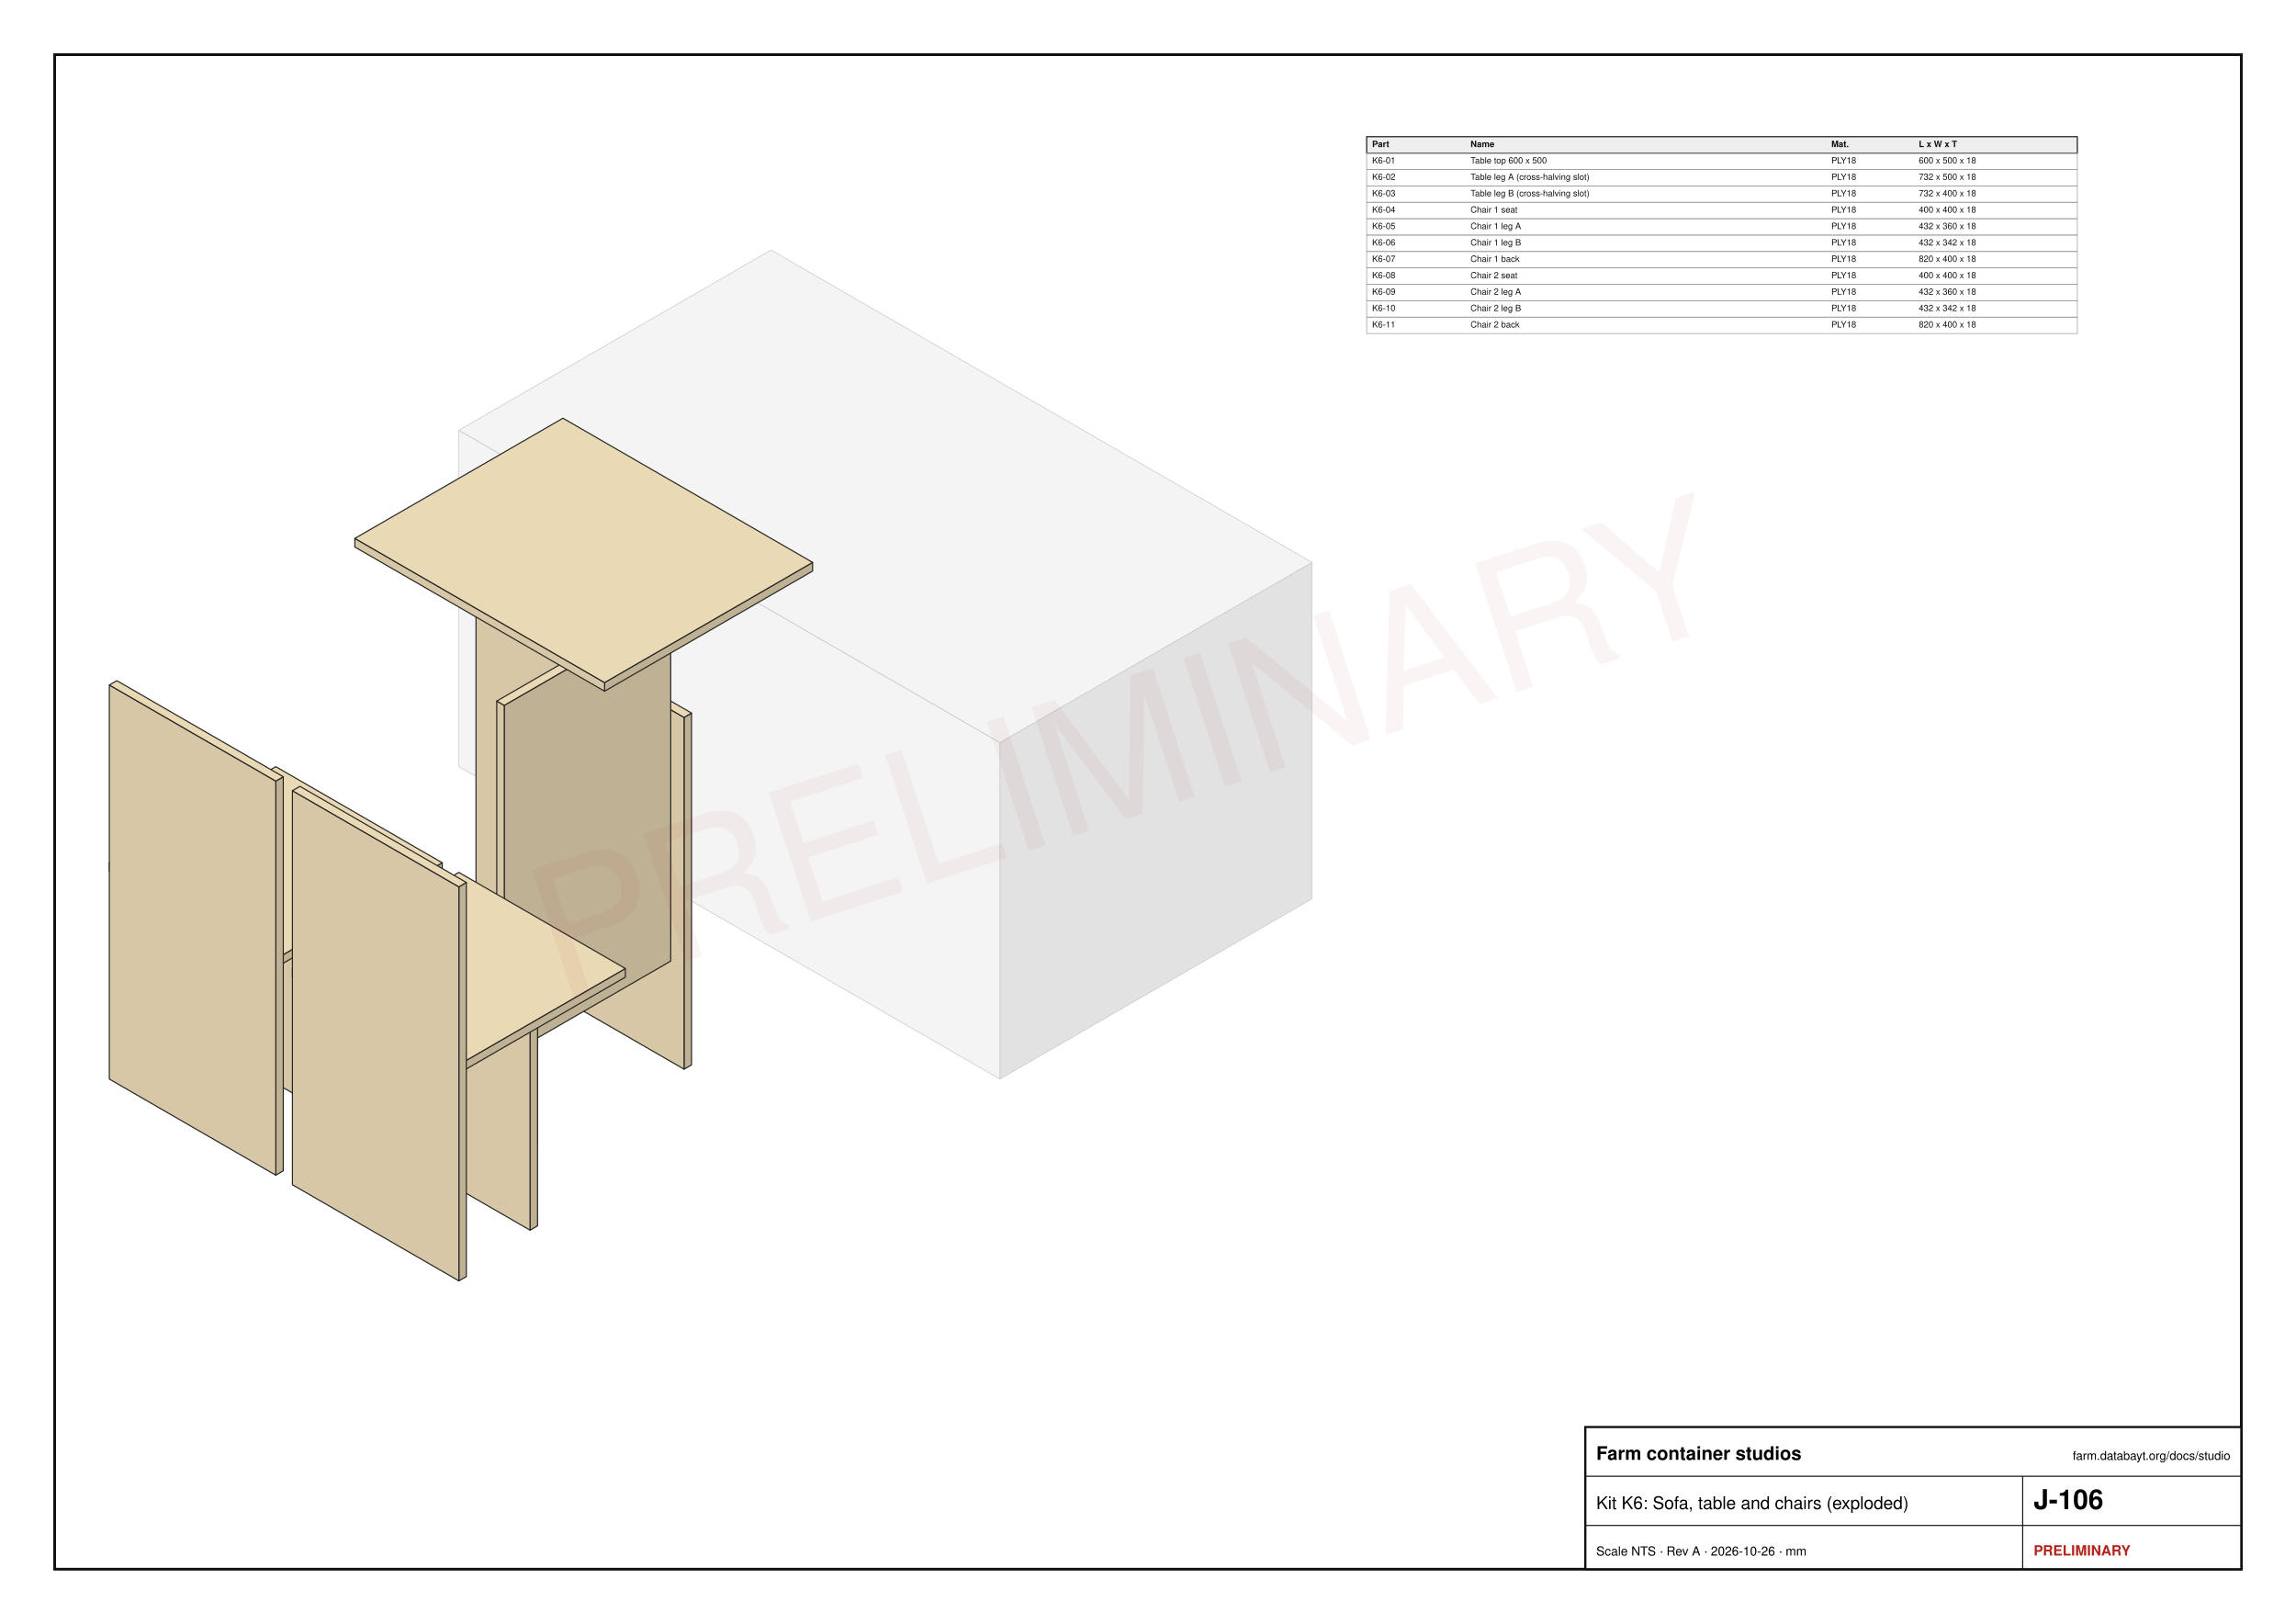
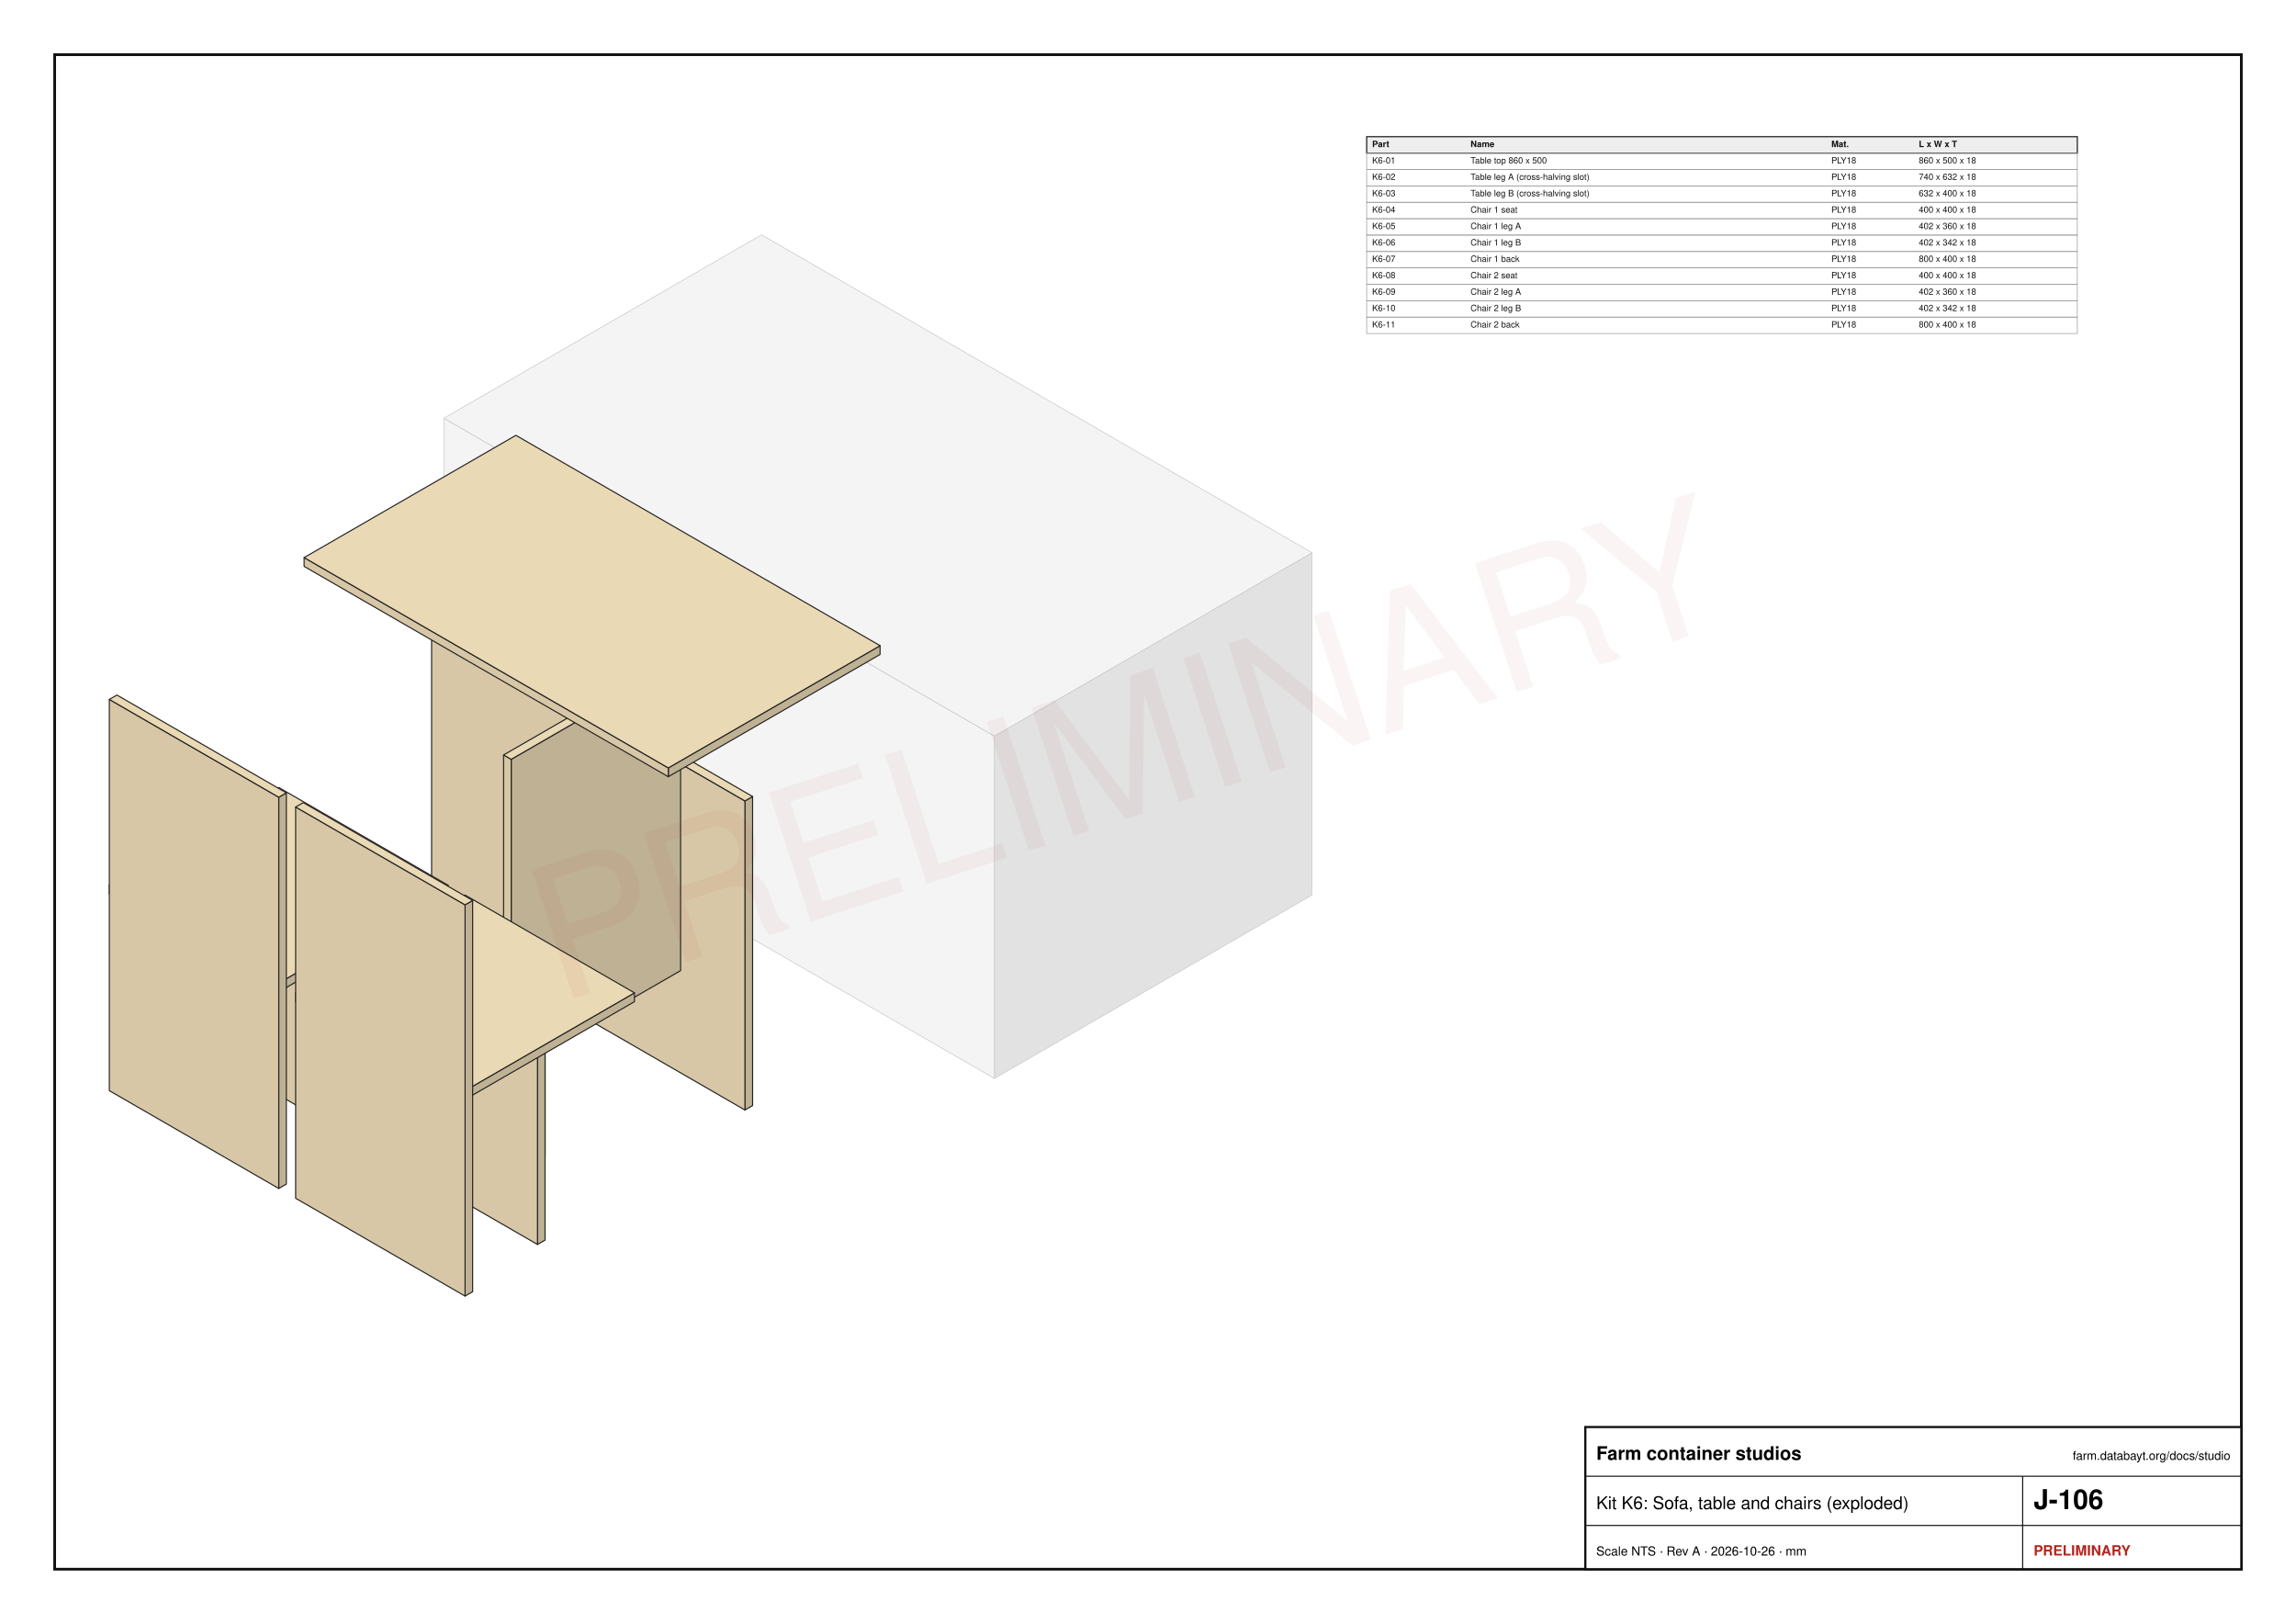
<svg xmlns="http://www.w3.org/2000/svg" width="420mm" height="297mm" viewBox="0 0 420 297" font-family="Helvetica, Arial, sans-serif">
  <rect x="0" y="0" width="420" height="297" fill="#fff" />
  <rect x="10" y="10" width="400" height="277" fill="none" stroke="#111" stroke-width="0.5" />
-   <polygon points="240,164.39 182.91,197.36 182.91,135.82 240,102.86" fill="#e2e2e2" stroke="#c8c8c8" stroke-width="0.12" stroke-linejoin="round" />
-   <polygon points="83.94,140.22 182.91,197.36 182.91,135.82 83.94,78.69" fill="#f4f4f4" stroke="#c8c8c8" stroke-width="0.12" stroke-linejoin="round" />
-   <polygon points="141.04,45.73 240,102.86 182.91,135.82 83.94,78.69" fill="#f4f4f4" stroke="#c8c8c8" stroke-width="0.12" stroke-linejoin="round" />
-   <polygon points="126.5,194.76 125.13,195.55 125.13,131.21 126.5,130.42" fill="#bfb194" stroke="#222" stroke-width="0.2" stroke-linejoin="round" />
-   <polygon points="87.07,173.58 125.13,195.55 125.13,131.21 87.07,109.23" fill="#d7c7a6" stroke="#222" stroke-width="0.2" stroke-linejoin="round" />
-   <polygon points="88.44,108.44 126.5,130.42 125.13,131.21 87.07,109.23" fill="#ead9b5" stroke="#222" stroke-width="0.2" stroke-linejoin="round" />
-   <polygon points="122.69,175.78 92.24,193.36 92.24,129.01 122.69,111.43" fill="#bfb194" stroke="#222" stroke-width="0.2" stroke-linejoin="round" />
-   <polygon points="90.87,192.56 92.24,193.36 92.24,129.01 90.87,128.22" fill="#d7c7a6" stroke="#222" stroke-width="0.2" stroke-linejoin="round" />
-   <polygon points="121.32,110.64 122.69,111.43 92.24,129.01 90.87,128.22" fill="#ead9b5" stroke="#222" stroke-width="0.2" stroke-linejoin="round" />
-   <polygon points="64.84,189.84 38.8,204.87 38.8,166.9 64.84,151.87" fill="#bfb194" stroke="#222" stroke-width="0.2" stroke-linejoin="round" />
-   <polygon points="37.43,204.08 38.8,204.87 38.8,166.9 37.43,166.11" fill="#d7c7a6" stroke="#222" stroke-width="0.2" stroke-linejoin="round" />
-   <polygon points="63.47,151.08 64.84,151.87 38.8,166.9 37.43,166.11" fill="#ead9b5" stroke="#222" stroke-width="0.2" stroke-linejoin="round" />
-   <polygon points="64.84,204.87 63.47,205.66 63.47,167.69 64.84,166.9" fill="#bfb194" stroke="#222" stroke-width="0.2" stroke-linejoin="round" />
-   <polygon points="36.06,189.84 63.47,205.66 63.47,167.69 36.06,151.87" fill="#d7c7a6" stroke="#222" stroke-width="0.2" stroke-linejoin="round" />
-   <polygon points="37.43,151.08 64.84,166.9 63.47,167.69 36.06,151.87" fill="#ead9b5" stroke="#222" stroke-width="0.2" stroke-linejoin="round" />
-   <polygon points="80.9,159.38 50.45,176.96 50.45,175.38 80.9,157.8" fill="#bfb194" stroke="#222" stroke-width="0.2" stroke-linejoin="round" />
-   <polygon points="20,159.38 50.45,176.96 50.45,175.38 20,157.8" fill="#d7c7a6" stroke="#222" stroke-width="0.2" stroke-linejoin="round" />
-   <polygon points="50.45,140.22 80.9,157.8 50.45,175.38 20,157.8" fill="#ead9b5" stroke="#222" stroke-width="0.2" stroke-linejoin="round" />
-   <polygon points="51.82,214.14 50.45,214.94 50.45,142.86 51.82,142.07" fill="#bfb194" stroke="#222" stroke-width="0.2" stroke-linejoin="round" />
-   <polygon points="20,197.36 50.45,214.94 50.45,142.86 20,125.28" fill="#d7c7a6" stroke="#222" stroke-width="0.2" stroke-linejoin="round" />
-   <polygon points="21.37,124.49 51.82,142.07 50.45,142.86 20,125.28" fill="#ead9b5" stroke="#222" stroke-width="0.2" stroke-linejoin="round" />
-   <polygon points="148.65,104.44 110.59,126.42 110.59,124.84 148.65,102.86" fill="#bfb194" stroke="#222" stroke-width="0.2" stroke-linejoin="round" />
-   <polygon points="64.91,100.05 110.59,126.42 110.59,124.84 64.91,98.47" fill="#d7c7a6" stroke="#222" stroke-width="0.2" stroke-linejoin="round" />
-   <polygon points="102.98,76.49 148.65,102.86 110.59,124.84 64.91,98.47" fill="#ead9b5" stroke="#222" stroke-width="0.2" stroke-linejoin="round" />
-   <polygon points="98.33,209.18 72.3,224.21 72.3,186.24 98.33,171.2" fill="#bfb194" stroke="#222" stroke-width="0.2" stroke-linejoin="round" />
-   <polygon points="70.93,223.42 72.3,224.21 72.3,186.24 70.93,185.44" fill="#d7c7a6" stroke="#222" stroke-width="0.2" stroke-linejoin="round" />
-   <polygon points="96.96,170.41 98.33,171.2 72.3,186.24 70.93,185.44" fill="#ead9b5" stroke="#222" stroke-width="0.2" stroke-linejoin="round" />
-   <polygon points="98.33,224.21 96.96,225 96.96,187.03 98.33,186.24" fill="#bfb194" stroke="#222" stroke-width="0.2" stroke-linejoin="round" />
-   <polygon points="69.56,209.18 96.96,225 96.96,187.03 69.56,171.2" fill="#d7c7a6" stroke="#222" stroke-width="0.2" stroke-linejoin="round" />
-   <polygon points="70.93,170.41 98.33,186.24 96.96,187.03 69.56,171.2" fill="#ead9b5" stroke="#222" stroke-width="0.2" stroke-linejoin="round" />
-   <polygon points="114.39,178.72 83.94,196.3 83.94,194.72 114.39,177.14" fill="#bfb194" stroke="#222" stroke-width="0.2" stroke-linejoin="round" />
-   <polygon points="53.49,178.72 83.94,196.3 83.94,194.72 53.49,177.14" fill="#d7c7a6" stroke="#222" stroke-width="0.2" stroke-linejoin="round" />
-   <polygon points="83.94,159.56 114.39,177.14 83.94,194.72 53.49,177.14" fill="#ead9b5" stroke="#222" stroke-width="0.2" stroke-linejoin="round" />
-   <polygon points="85.31,233.48 83.94,234.27 83.94,162.2 85.31,161.4" fill="#bfb194" stroke="#222" stroke-width="0.2" stroke-linejoin="round" />
-   <polygon points="53.49,216.69 83.94,234.27 83.94,162.2 53.49,144.61" fill="#d7c7a6" stroke="#222" stroke-width="0.2" stroke-linejoin="round" />
-   <polygon points="54.87,143.82 85.31,161.4 83.94,162.2 53.49,144.61" fill="#ead9b5" stroke="#222" stroke-width="0.2" stroke-linejoin="round" />
+   <polygon points="240,163.7 181.9,197.25 181.9,134.63 240,101.09" fill="#e2e2e2" stroke="#c8c8c8" stroke-width="0.12" stroke-linejoin="round" />
+   <polygon points="81.2,139.11 181.9,197.25 181.9,134.63 81.2,76.49" fill="#f4f4f4" stroke="#c8c8c8" stroke-width="0.12" stroke-linejoin="round" />
+   <polygon points="139.3,42.95 240,101.09 181.9,134.63 81.2,76.49" fill="#f4f4f4" stroke="#c8c8c8" stroke-width="0.12" stroke-linejoin="round" />
+   <polygon points="137.67,202.21 136.27,203.02 136.27,146.49 137.67,145.68" fill="#bfb194" stroke="#222" stroke-width="0.2" stroke-linejoin="round" />
+   <polygon points="78.95,169.92 136.27,203.02 136.27,146.49 78.95,113.39" fill="#d7c7a6" stroke="#222" stroke-width="0.2" stroke-linejoin="round" />
+   <polygon points="80.35,112.58 137.67,145.68 136.27,146.49 78.95,113.39" fill="#ead9b5" stroke="#222" stroke-width="0.2" stroke-linejoin="round" />
+   <polygon points="124.5,177.52 93.51,195.41 93.51,138.88 124.5,120.99" fill="#bfb194" stroke="#222" stroke-width="0.2" stroke-linejoin="round" />
+   <polygon points="92.12,194.61 93.51,195.41 93.51,138.88 92.12,138.08" fill="#d7c7a6" stroke="#222" stroke-width="0.2" stroke-linejoin="round" />
+   <polygon points="123.11,120.19 124.5,120.99 93.51,138.88 92.12,138.08" fill="#ead9b5" stroke="#222" stroke-width="0.2" stroke-linejoin="round" />
+   <polygon points="65.63,191.84 39.13,207.13 39.13,171.17 65.63,155.88" fill="#bfb194" stroke="#222" stroke-width="0.2" stroke-linejoin="round" />
+   <polygon points="37.74,206.33 39.13,207.13 39.13,171.17 37.74,170.37" fill="#d7c7a6" stroke="#222" stroke-width="0.2" stroke-linejoin="round" />
+   <polygon points="64.23,155.07 65.63,155.88 39.13,171.17 37.74,170.37" fill="#ead9b5" stroke="#222" stroke-width="0.2" stroke-linejoin="round" />
+   <polygon points="65.63,207.13 64.23,207.94 64.23,171.98 65.63,171.17" fill="#bfb194" stroke="#222" stroke-width="0.2" stroke-linejoin="round" />
+   <polygon points="36.35,191.84 64.23,207.94 64.23,171.98 36.35,155.88" fill="#d7c7a6" stroke="#222" stroke-width="0.2" stroke-linejoin="round" />
+   <polygon points="37.74,155.07 65.63,171.17 64.23,171.98 36.35,155.88" fill="#ead9b5" stroke="#222" stroke-width="0.2" stroke-linejoin="round" />
+   <polygon points="81.97,163.52 50.99,181.41 50.99,179.8 81.97,161.91" fill="#bfb194" stroke="#222" stroke-width="0.2" stroke-linejoin="round" />
+   <polygon points="20,163.52 50.99,181.41 50.99,179.8 20,161.91" fill="#d7c7a6" stroke="#222" stroke-width="0.2" stroke-linejoin="round" />
+   <polygon points="50.99,144.03 81.97,161.91 50.99,179.8 20,161.91" fill="#ead9b5" stroke="#222" stroke-width="0.2" stroke-linejoin="round" />
+   <polygon points="160.99,119.7 122.25,142.06 122.25,140.45 160.99,118.09" fill="#bfb194" stroke="#222" stroke-width="0.2" stroke-linejoin="round" />
+   <polygon points="55.63,103.59 122.25,142.06 122.25,140.45 55.63,101.98" fill="#d7c7a6" stroke="#222" stroke-width="0.2" stroke-linejoin="round" />
+   <polygon points="94.37,79.62 160.99,118.09 122.25,140.45 55.63,101.98" fill="#ead9b5" stroke="#222" stroke-width="0.2" stroke-linejoin="round" />
+   <polygon points="52.38,216.57 50.99,217.37 50.99,145.81 52.38,145.01" fill="#bfb194" stroke="#222" stroke-width="0.2" stroke-linejoin="round" />
+   <polygon points="20,199.48 50.99,217.37 50.99,145.81 20,127.92" fill="#d7c7a6" stroke="#222" stroke-width="0.2" stroke-linejoin="round" />
+   <polygon points="21.39,127.12 52.38,145.01 50.99,145.81 20,127.92" fill="#ead9b5" stroke="#222" stroke-width="0.2" stroke-linejoin="round" />
+   <polygon points="99.71,211.51 73.22,226.81 73.22,190.85 99.71,175.56" fill="#bfb194" stroke="#222" stroke-width="0.2" stroke-linejoin="round" />
+   <polygon points="71.82,226 73.22,226.81 73.22,190.85 71.82,190.05" fill="#d7c7a6" stroke="#222" stroke-width="0.2" stroke-linejoin="round" />
+   <polygon points="98.32,174.75 99.71,175.56 73.22,190.85 71.82,190.05" fill="#ead9b5" stroke="#222" stroke-width="0.2" stroke-linejoin="round" />
+   <polygon points="99.71,226.81 98.32,227.61 98.32,191.66 99.71,190.85" fill="#bfb194" stroke="#222" stroke-width="0.2" stroke-linejoin="round" />
+   <polygon points="70.43,211.51 98.32,227.61 98.32,191.66 70.43,175.56" fill="#d7c7a6" stroke="#222" stroke-width="0.2" stroke-linejoin="round" />
+   <polygon points="71.82,174.75 99.71,190.85 98.32,191.66 70.43,175.56" fill="#ead9b5" stroke="#222" stroke-width="0.2" stroke-linejoin="round" />
+   <polygon points="116.06,183.2 85.07,201.09 85.07,199.48 116.06,181.59" fill="#bfb194" stroke="#222" stroke-width="0.2" stroke-linejoin="round" />
+   <polygon points="54.08,183.2 85.07,201.09 85.07,199.48 54.08,181.59" fill="#d7c7a6" stroke="#222" stroke-width="0.2" stroke-linejoin="round" />
+   <polygon points="85.07,163.7 116.06,181.59 85.07,199.48 54.08,181.59" fill="#ead9b5" stroke="#222" stroke-width="0.2" stroke-linejoin="round" />
+   <polygon points="86.46,236.25 85.07,237.05 85.07,165.49 86.46,164.69" fill="#bfb194" stroke="#222" stroke-width="0.2" stroke-linejoin="round" />
+   <polygon points="54.08,219.16 85.07,237.05 85.07,165.49 54.08,147.6" fill="#d7c7a6" stroke="#222" stroke-width="0.2" stroke-linejoin="round" />
+   <polygon points="55.48,146.8 86.46,164.69 85.07,165.49 54.08,147.6" fill="#ead9b5" stroke="#222" stroke-width="0.2" stroke-linejoin="round" />
  <rect x="250" y="25" width="130" height="3" fill="#eee" stroke="#111" stroke-width="0.2" />
  <text x="251" y="26.9" font-size="1.6" text-anchor="start" font-weight="bold" fill="#111">Part</text>
  <text x="269" y="26.9" font-size="1.6" text-anchor="start" font-weight="bold" fill="#111">Name</text>
  <text x="335" y="26.9" font-size="1.6" text-anchor="start" font-weight="bold" fill="#111">Mat.</text>
  <text x="351" y="26.9" font-size="1.6" text-anchor="start" font-weight="bold" fill="#111">L x W x T</text>
  <rect x="250" y="28" width="130" height="3" fill="none" stroke="#999" stroke-width="0.12" />
  <text x="251" y="29.9" font-size="1.6" text-anchor="start" font-weight="normal" fill="#111">K6-01</text>
-   <text x="269" y="29.9" font-size="1.6" text-anchor="start" font-weight="normal" fill="#111">Table top 600 x 500</text>
+   <text x="269" y="29.9" font-size="1.6" text-anchor="start" font-weight="normal" fill="#111">Table top 860 x 500</text>
  <text x="335" y="29.9" font-size="1.6" text-anchor="start" font-weight="normal" fill="#111">PLY18</text>
-   <text x="351" y="29.9" font-size="1.6" text-anchor="start" font-weight="normal" fill="#111">600 x 500 x 18</text>
+   <text x="351" y="29.9" font-size="1.6" text-anchor="start" font-weight="normal" fill="#111">860 x 500 x 18</text>
  <rect x="250" y="31" width="130" height="3" fill="none" stroke="#999" stroke-width="0.12" />
  <text x="251" y="32.9" font-size="1.6" text-anchor="start" font-weight="normal" fill="#111">K6-02</text>
  <text x="269" y="32.9" font-size="1.6" text-anchor="start" font-weight="normal" fill="#111">Table leg A (cross-halving slot)</text>
  <text x="335" y="32.9" font-size="1.6" text-anchor="start" font-weight="normal" fill="#111">PLY18</text>
-   <text x="351" y="32.9" font-size="1.6" text-anchor="start" font-weight="normal" fill="#111">732 x 500 x 18</text>
+   <text x="351" y="32.9" font-size="1.6" text-anchor="start" font-weight="normal" fill="#111">740 x 632 x 18</text>
  <rect x="250" y="34" width="130" height="3" fill="none" stroke="#999" stroke-width="0.12" />
  <text x="251" y="35.9" font-size="1.6" text-anchor="start" font-weight="normal" fill="#111">K6-03</text>
  <text x="269" y="35.9" font-size="1.6" text-anchor="start" font-weight="normal" fill="#111">Table leg B (cross-halving slot)</text>
  <text x="335" y="35.9" font-size="1.6" text-anchor="start" font-weight="normal" fill="#111">PLY18</text>
-   <text x="351" y="35.9" font-size="1.6" text-anchor="start" font-weight="normal" fill="#111">732 x 400 x 18</text>
+   <text x="351" y="35.9" font-size="1.6" text-anchor="start" font-weight="normal" fill="#111">632 x 400 x 18</text>
  <rect x="250" y="37" width="130" height="3" fill="none" stroke="#999" stroke-width="0.12" />
  <text x="251" y="38.9" font-size="1.6" text-anchor="start" font-weight="normal" fill="#111">K6-04</text>
  <text x="269" y="38.9" font-size="1.6" text-anchor="start" font-weight="normal" fill="#111">Chair 1 seat</text>
  <text x="335" y="38.9" font-size="1.6" text-anchor="start" font-weight="normal" fill="#111">PLY18</text>
  <text x="351" y="38.9" font-size="1.6" text-anchor="start" font-weight="normal" fill="#111">400 x 400 x 18</text>
  <rect x="250" y="40" width="130" height="3" fill="none" stroke="#999" stroke-width="0.12" />
  <text x="251" y="41.9" font-size="1.6" text-anchor="start" font-weight="normal" fill="#111">K6-05</text>
  <text x="269" y="41.9" font-size="1.6" text-anchor="start" font-weight="normal" fill="#111">Chair 1 leg A</text>
  <text x="335" y="41.9" font-size="1.6" text-anchor="start" font-weight="normal" fill="#111">PLY18</text>
-   <text x="351" y="41.9" font-size="1.6" text-anchor="start" font-weight="normal" fill="#111">432 x 360 x 18</text>
+   <text x="351" y="41.9" font-size="1.6" text-anchor="start" font-weight="normal" fill="#111">402 x 360 x 18</text>
  <rect x="250" y="43" width="130" height="3" fill="none" stroke="#999" stroke-width="0.12" />
  <text x="251" y="44.9" font-size="1.6" text-anchor="start" font-weight="normal" fill="#111">K6-06</text>
  <text x="269" y="44.9" font-size="1.6" text-anchor="start" font-weight="normal" fill="#111">Chair 1 leg B</text>
  <text x="335" y="44.9" font-size="1.6" text-anchor="start" font-weight="normal" fill="#111">PLY18</text>
-   <text x="351" y="44.9" font-size="1.6" text-anchor="start" font-weight="normal" fill="#111">432 x 342 x 18</text>
+   <text x="351" y="44.9" font-size="1.6" text-anchor="start" font-weight="normal" fill="#111">402 x 342 x 18</text>
  <rect x="250" y="46" width="130" height="3" fill="none" stroke="#999" stroke-width="0.12" />
  <text x="251" y="47.9" font-size="1.6" text-anchor="start" font-weight="normal" fill="#111">K6-07</text>
  <text x="269" y="47.9" font-size="1.6" text-anchor="start" font-weight="normal" fill="#111">Chair 1 back</text>
  <text x="335" y="47.9" font-size="1.6" text-anchor="start" font-weight="normal" fill="#111">PLY18</text>
-   <text x="351" y="47.9" font-size="1.6" text-anchor="start" font-weight="normal" fill="#111">820 x 400 x 18</text>
+   <text x="351" y="47.9" font-size="1.6" text-anchor="start" font-weight="normal" fill="#111">800 x 400 x 18</text>
  <rect x="250" y="49" width="130" height="3" fill="none" stroke="#999" stroke-width="0.12" />
  <text x="251" y="50.9" font-size="1.6" text-anchor="start" font-weight="normal" fill="#111">K6-08</text>
  <text x="269" y="50.9" font-size="1.6" text-anchor="start" font-weight="normal" fill="#111">Chair 2 seat</text>
  <text x="335" y="50.9" font-size="1.6" text-anchor="start" font-weight="normal" fill="#111">PLY18</text>
  <text x="351" y="50.9" font-size="1.6" text-anchor="start" font-weight="normal" fill="#111">400 x 400 x 18</text>
  <rect x="250" y="52" width="130" height="3" fill="none" stroke="#999" stroke-width="0.12" />
  <text x="251" y="53.9" font-size="1.6" text-anchor="start" font-weight="normal" fill="#111">K6-09</text>
  <text x="269" y="53.9" font-size="1.6" text-anchor="start" font-weight="normal" fill="#111">Chair 2 leg A</text>
  <text x="335" y="53.9" font-size="1.6" text-anchor="start" font-weight="normal" fill="#111">PLY18</text>
-   <text x="351" y="53.9" font-size="1.6" text-anchor="start" font-weight="normal" fill="#111">432 x 360 x 18</text>
+   <text x="351" y="53.9" font-size="1.6" text-anchor="start" font-weight="normal" fill="#111">402 x 360 x 18</text>
  <rect x="250" y="55" width="130" height="3" fill="none" stroke="#999" stroke-width="0.12" />
  <text x="251" y="56.9" font-size="1.6" text-anchor="start" font-weight="normal" fill="#111">K6-10</text>
  <text x="269" y="56.9" font-size="1.6" text-anchor="start" font-weight="normal" fill="#111">Chair 2 leg B</text>
  <text x="335" y="56.9" font-size="1.6" text-anchor="start" font-weight="normal" fill="#111">PLY18</text>
-   <text x="351" y="56.9" font-size="1.6" text-anchor="start" font-weight="normal" fill="#111">432 x 342 x 18</text>
+   <text x="351" y="56.9" font-size="1.6" text-anchor="start" font-weight="normal" fill="#111">402 x 342 x 18</text>
  <rect x="250" y="58" width="130" height="3" fill="none" stroke="#999" stroke-width="0.12" />
  <text x="251" y="59.9" font-size="1.6" text-anchor="start" font-weight="normal" fill="#111">K6-11</text>
  <text x="269" y="59.9" font-size="1.6" text-anchor="start" font-weight="normal" fill="#111">Chair 2 back</text>
  <text x="335" y="59.9" font-size="1.6" text-anchor="start" font-weight="normal" fill="#111">PLY18</text>
-   <text x="351" y="59.9" font-size="1.6" text-anchor="start" font-weight="normal" fill="#111">820 x 400 x 18</text>
+   <text x="351" y="59.9" font-size="1.6" text-anchor="start" font-weight="normal" fill="#111">800 x 400 x 18</text>
  <rect x="290" y="261" width="120" height="26" fill="#fff" stroke="#111" stroke-width="0.4" />
  <line x1="290" y1="270" x2="410" y2="270" stroke="#111" stroke-width="0.2" />
  <line x1="290" y1="279" x2="410" y2="279" stroke="#111" stroke-width="0.2" />
  <line x1="370" y1="270" x2="370" y2="287" stroke="#111" stroke-width="0.2" />
  <text x="292" y="267" font-size="3.4" font-weight="bold">Farm container studios</text>
  <text x="408" y="267" font-size="2.2" text-anchor="end">farm.databayt.org/docs/studio</text>
  <text x="292" y="276" font-size="3.2">Kit K6: Sofa, table and chairs (exploded)</text>
  <text x="372" y="276" font-size="5" font-weight="bold">J-106</text>
  <text x="292" y="284.5" font-size="2.3">Scale NTS · Rev A · 2026-10-26 · mm</text>
  <text x="372" y="284.5" font-size="2.6" font-weight="bold" fill="#b3261e">PRELIMINARY</text>
  <text x="210.0" y="148.5" font-size="34" fill="#b3261e" fill-opacity="0.05" text-anchor="middle" transform="rotate(-18 210.0 148.5)">PRELIMINARY</text>
</svg>
